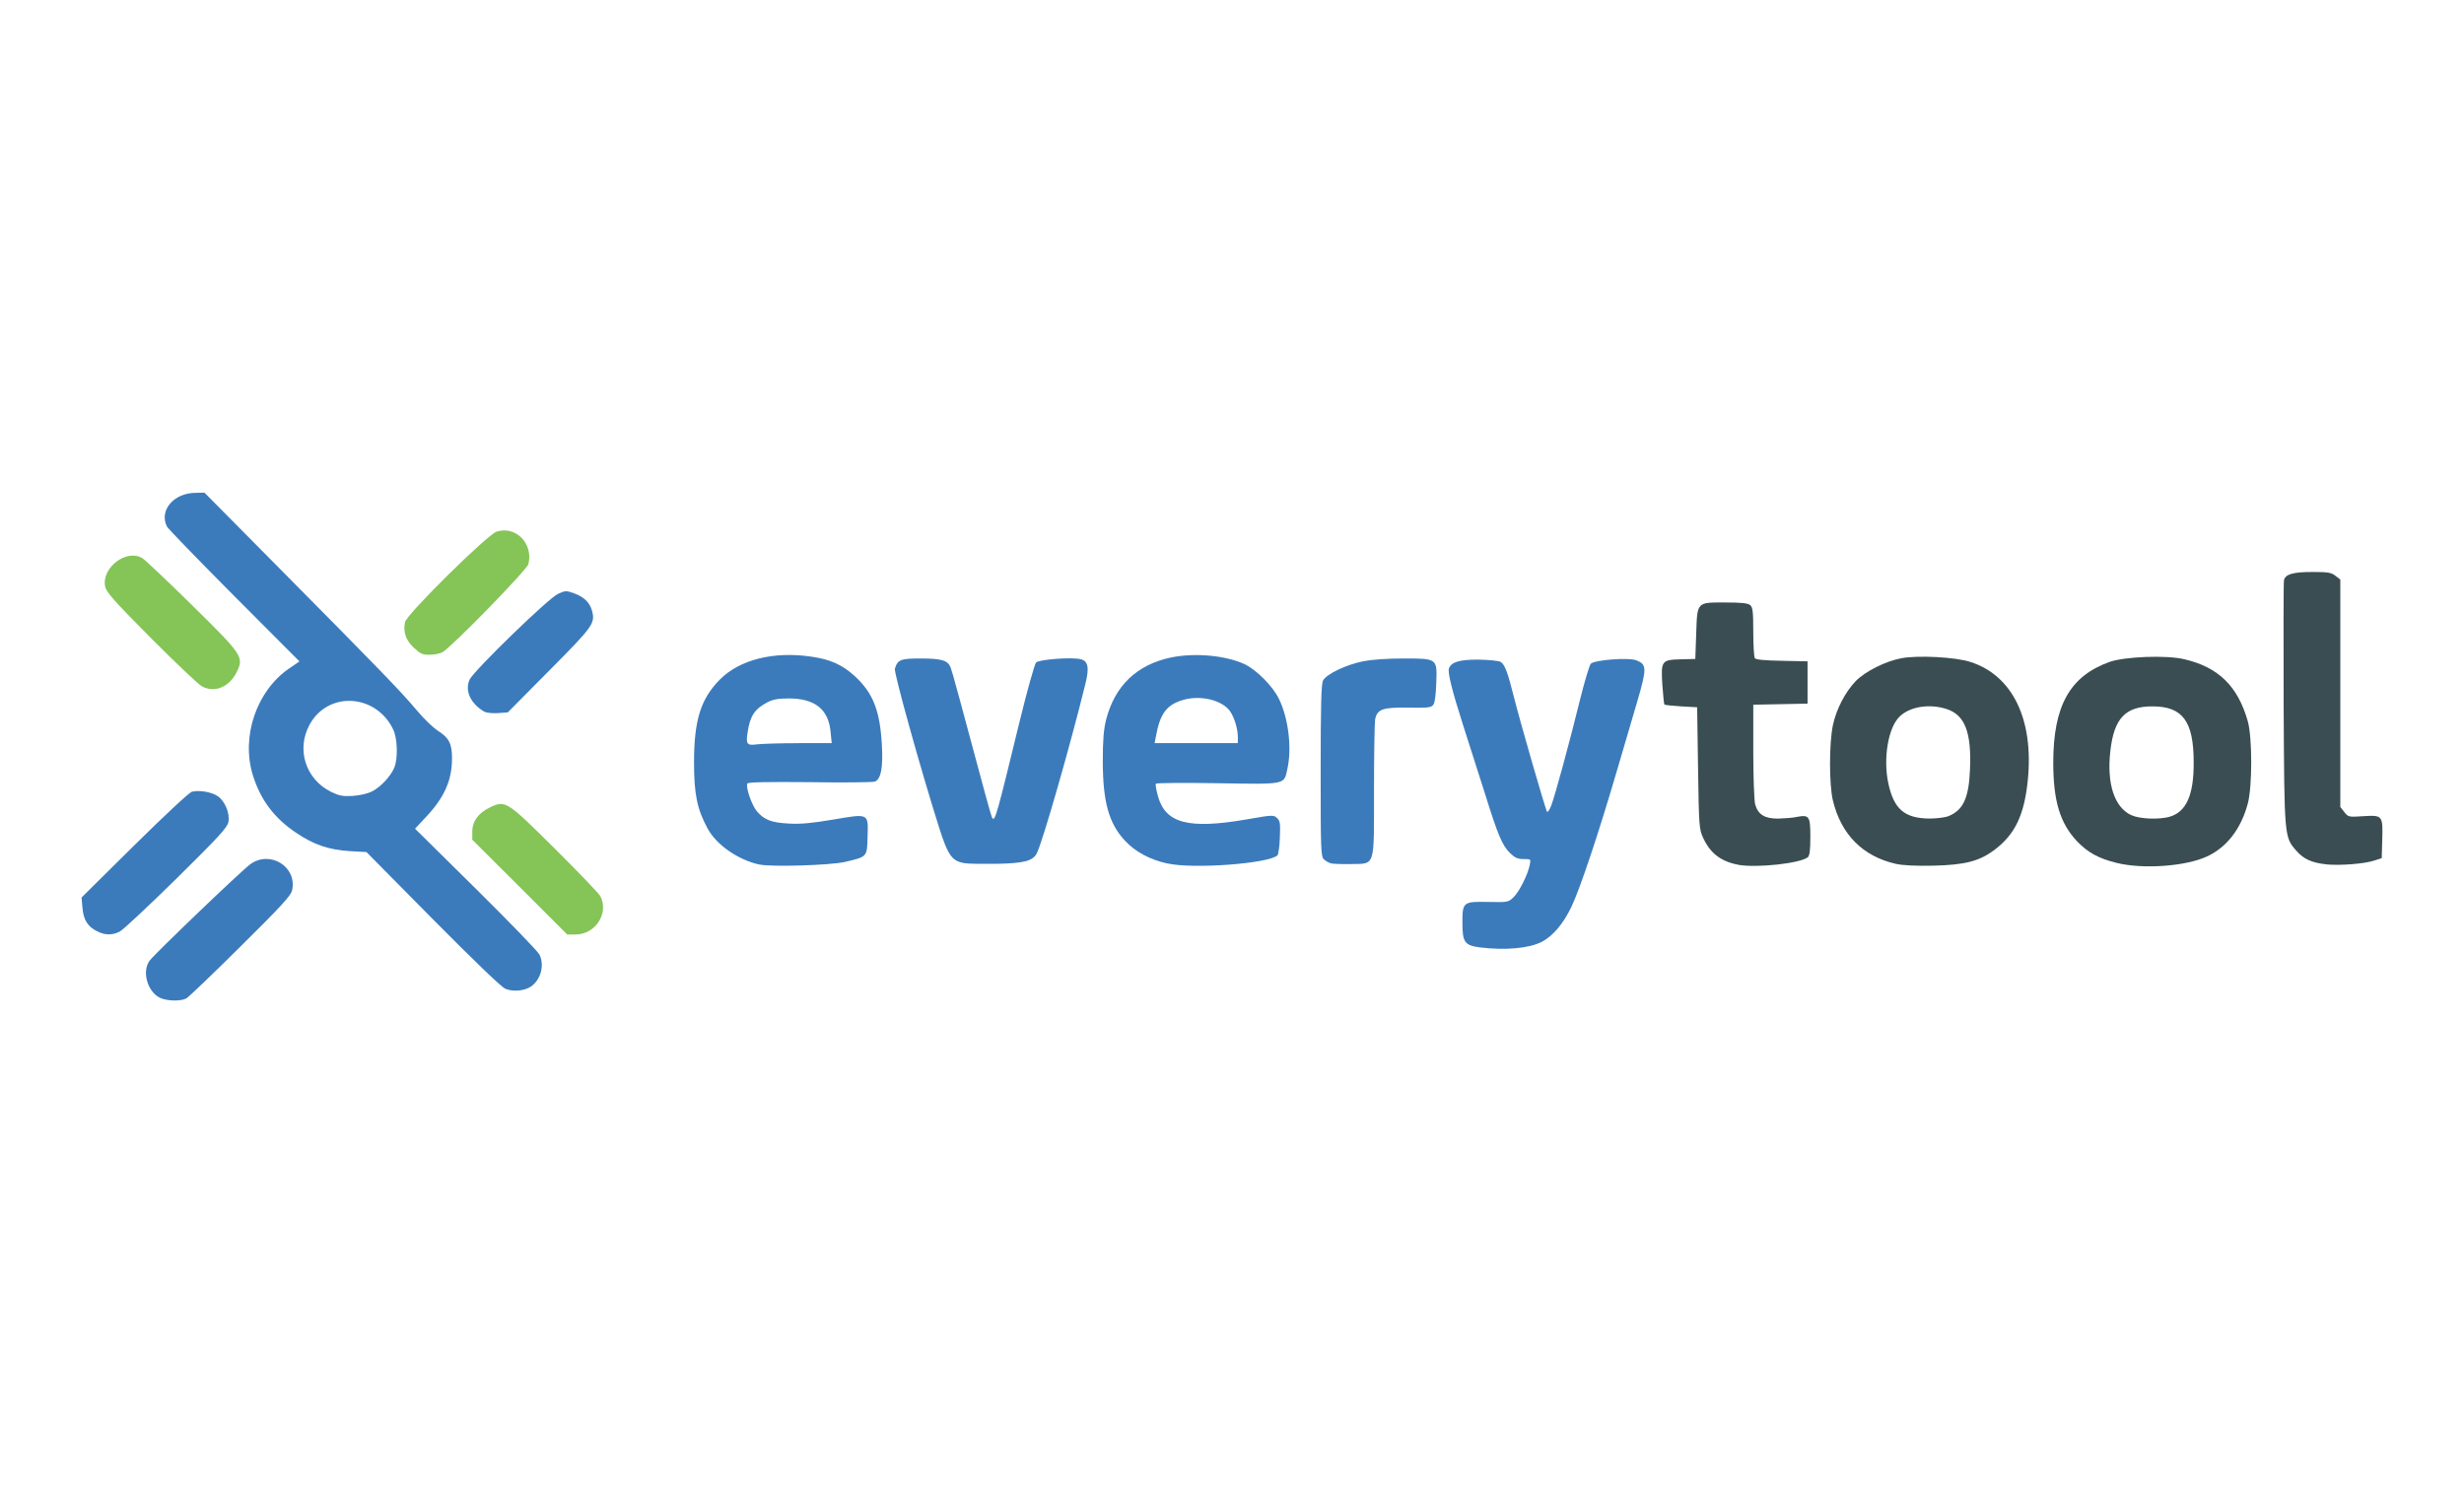
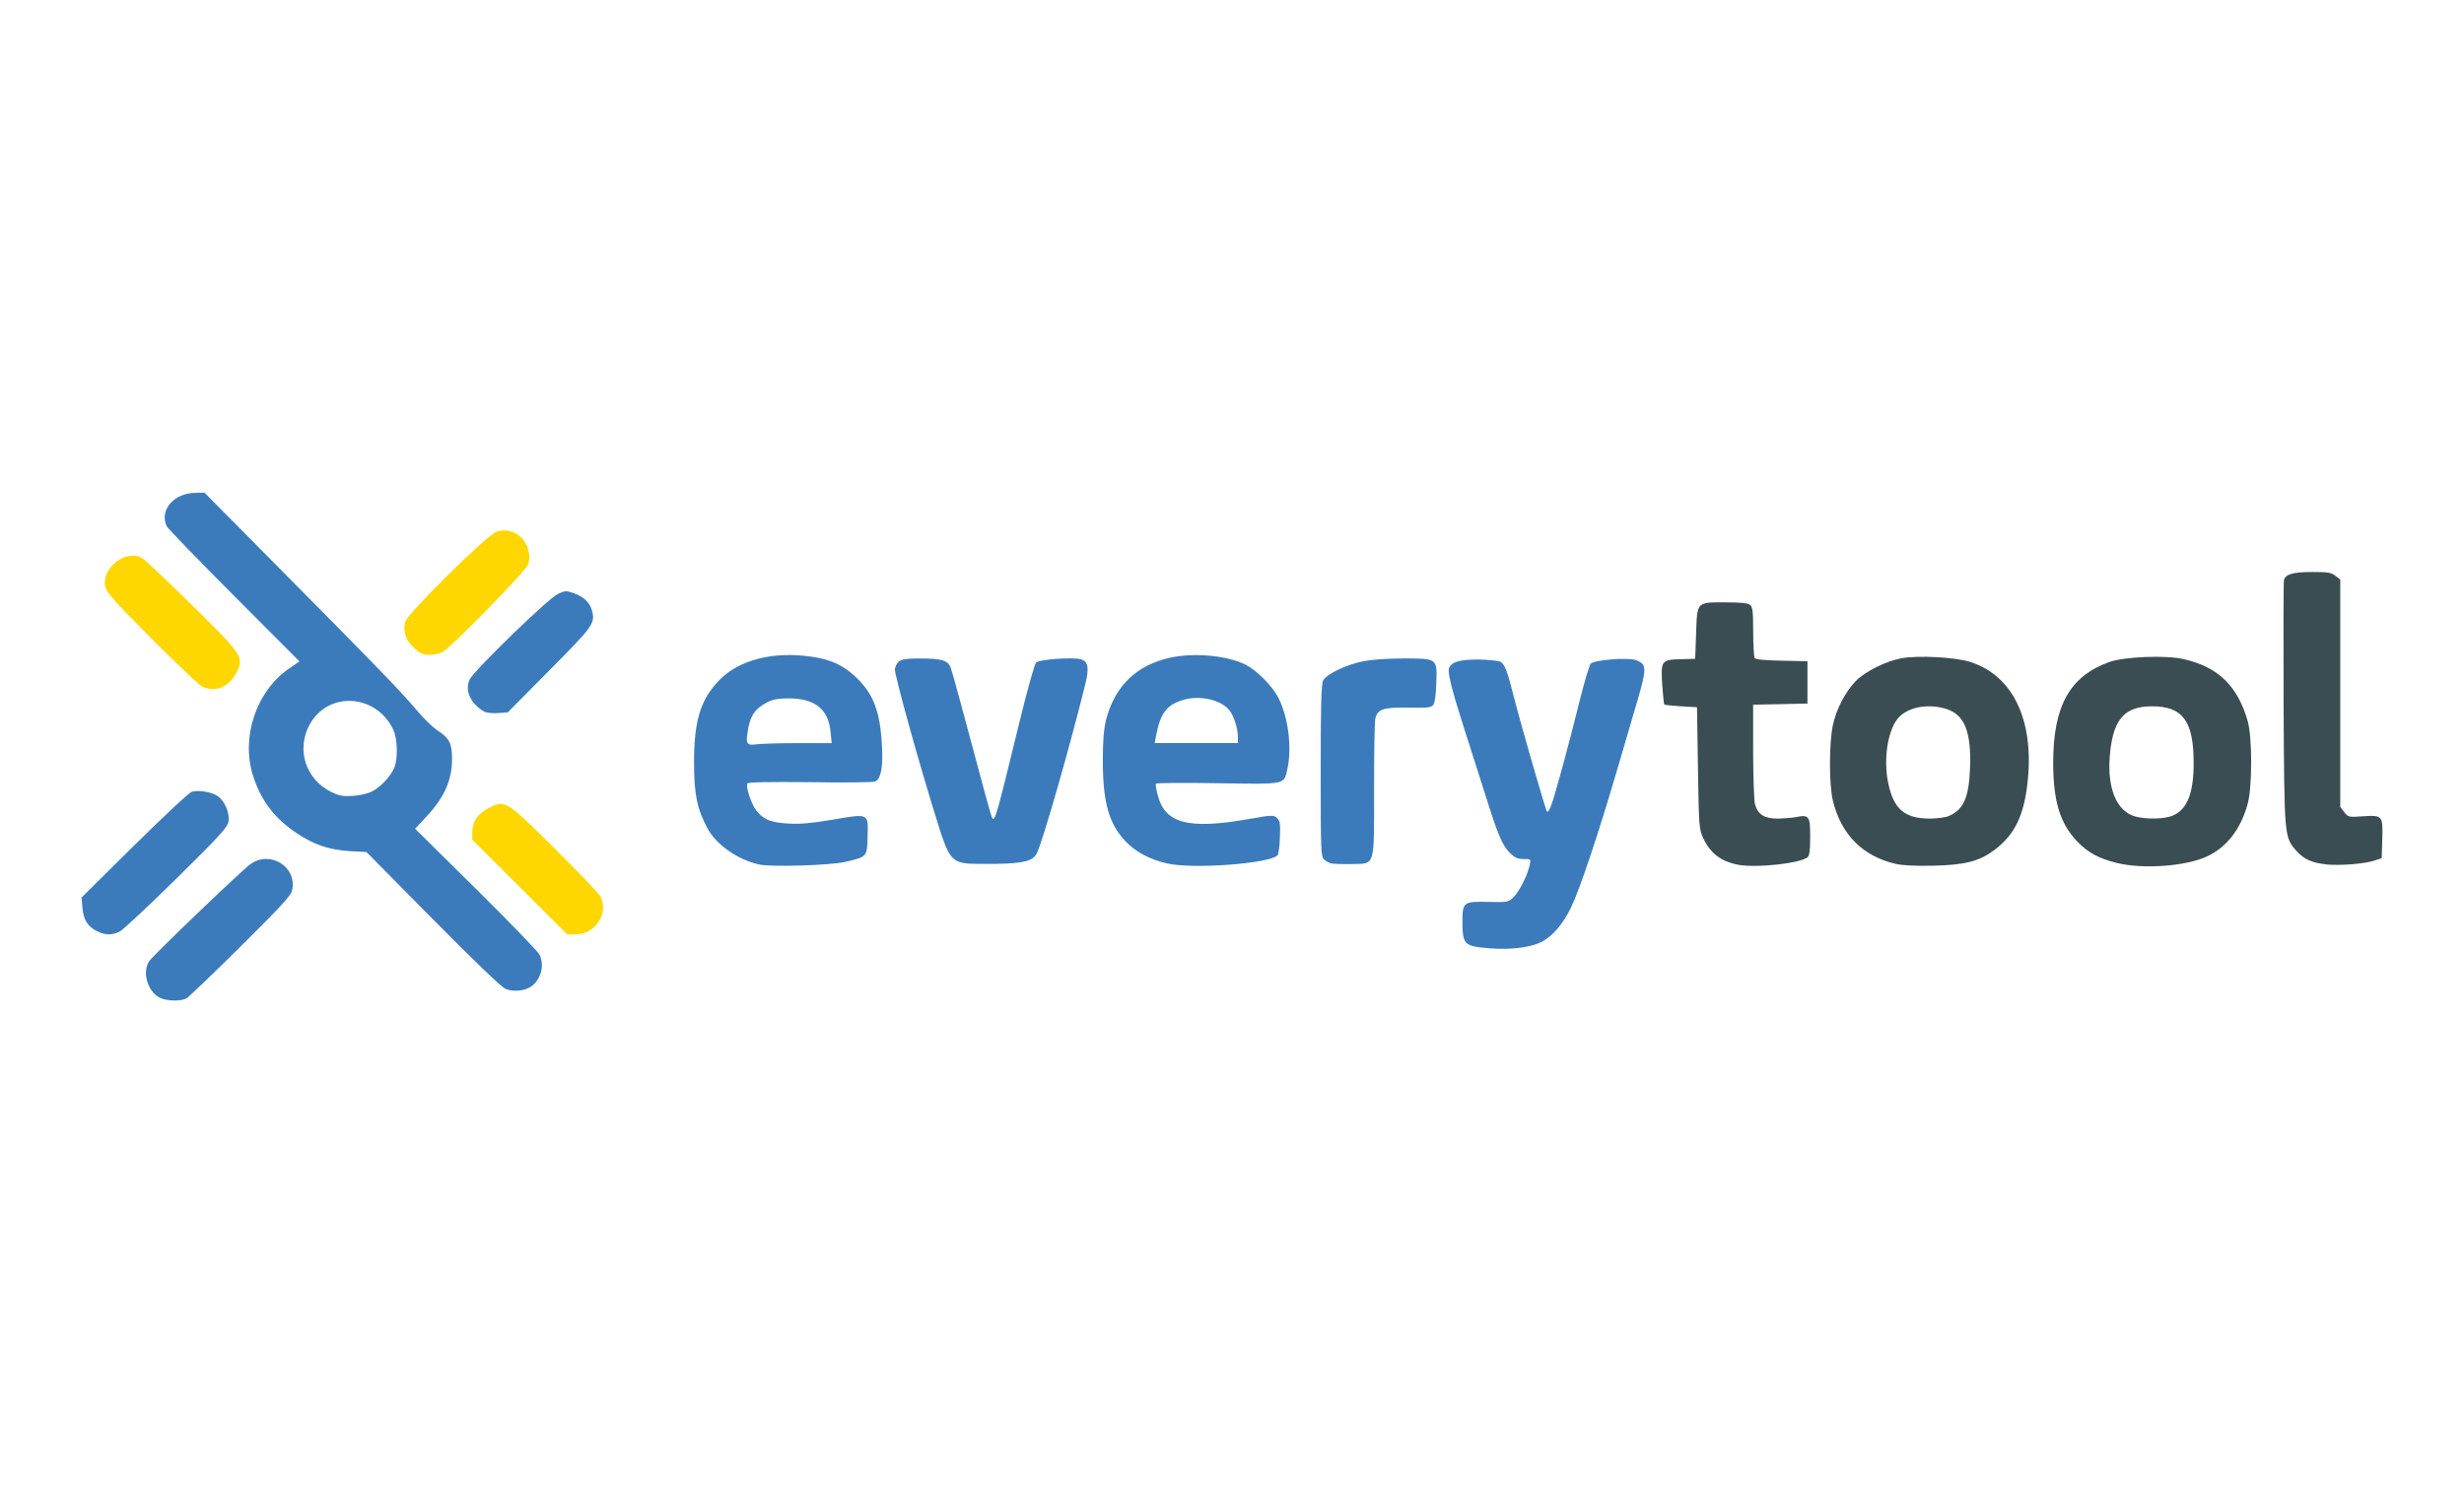
<svg xmlns="http://www.w3.org/2000/svg" width="66mm" height="40mm" viewBox="0 0 66 40" version="1.1" id="svg1">
  <defs id="defs1" />
  <g id="layer1">
-     <g id="g3" transform="matrix(1.595856,0,0,1.595856,-8.199626,-11.91712)">
-       <g id="g1">
-         <path d="m 29.977,23.371 c -0.256,-0.034 -0.293,-0.086 -0.293,-0.417 0,-0.346 0.012,-0.355 0.439,-0.346 0.324,0.006 0.331,0.006 0.42,-0.08 0.096,-0.093 0.238,-0.377 0.272,-0.544 0.019,-0.096 0.019,-0.096 -0.105,-0.096 -0.099,0 -0.145,-0.022 -0.226,-0.099 -0.133,-0.133 -0.201,-0.293 -0.426,-1.013 -0.105,-0.331 -0.269,-0.846 -0.365,-1.143 -0.185,-0.578 -0.259,-0.88 -0.235,-0.945 0.04,-0.108 0.176,-0.148 0.488,-0.148 0.173,0.003 0.34,0.019 0.377,0.037 0.071,0.04 0.12,0.17 0.226,0.593 0.105,0.417 0.531,1.897 0.556,1.924 0.012,0.012 0.043,-0.034 0.071,-0.108 0.062,-0.161 0.303,-1.044 0.485,-1.785 0.074,-0.297 0.154,-0.562 0.176,-0.59 0.056,-0.065 0.633,-0.111 0.766,-0.059 0.176,0.068 0.179,0.13 0.019,0.68 -0.068,0.229 -0.219,0.751 -0.34,1.158 -0.312,1.066 -0.624,1.999 -0.769,2.301 -0.136,0.284 -0.312,0.491 -0.497,0.587 -0.219,0.111 -0.615,0.145 -1.038,0.093 z" id="path10-5" style="fill:#3b7bbc;stroke-width:0.062" />
-         <path d="m 17.887,21.981 c -0.358,-0.077 -0.726,-0.331 -0.874,-0.609 -0.173,-0.321 -0.226,-0.568 -0.226,-1.106 0,-0.707 0.111,-1.063 0.432,-1.39 0.331,-0.334 0.899,-0.479 1.535,-0.386 0.324,0.046 0.528,0.139 0.738,0.334 0.3,0.278 0.417,0.575 0.448,1.149 0.022,0.38 -0.015,0.578 -0.12,0.615 -0.037,0.012 -0.528,0.019 -1.09,0.009 -0.723,-0.006 -1.032,0 -1.047,0.022 -0.034,0.056 0.071,0.361 0.158,0.466 0.124,0.145 0.244,0.192 0.537,0.207 0.195,0.012 0.383,-0.006 0.735,-0.065 0.615,-0.105 0.599,-0.111 0.587,0.284 -0.009,0.346 -0.003,0.337 -0.383,0.426 -0.25,0.056 -1.223,0.086 -1.43,0.043 z m 0.655,-2.039 h 0.556 l -0.019,-0.188 c -0.034,-0.38 -0.263,-0.562 -0.701,-0.562 -0.173,0 -0.263,0.015 -0.355,0.062 -0.219,0.114 -0.297,0.232 -0.337,0.51 -0.031,0.198 -0.009,0.222 0.161,0.198 0.077,-0.009 0.389,-0.019 0.695,-0.019 z" id="path12-7" style="fill:#3b7bbc;stroke-width:0.062" />
-         <path d="m 24.729,21.962 c -0.293,-0.065 -0.534,-0.195 -0.707,-0.38 -0.272,-0.29 -0.374,-0.652 -0.374,-1.347 0,-0.337 0.015,-0.522 0.053,-0.677 0.145,-0.575 0.513,-0.93 1.087,-1.053 0.402,-0.083 0.917,-0.037 1.239,0.111 0.198,0.093 0.476,0.371 0.578,0.584 0.158,0.321 0.219,0.822 0.142,1.171 -0.059,0.272 -0.006,0.263 -1.171,0.244 -0.565,-0.009 -1.029,-0.006 -1.038,0.009 -0.009,0.015 0.009,0.111 0.037,0.213 0.127,0.451 0.513,0.553 1.483,0.386 0.436,-0.077 0.457,-0.077 0.513,-0.025 0.053,0.049 0.059,0.09 0.049,0.324 -0.003,0.148 -0.025,0.284 -0.04,0.303 -0.142,0.139 -1.418,0.235 -1.85,0.136 z m 1.186,-2.119 c 0,-0.142 -0.059,-0.334 -0.133,-0.439 -0.133,-0.185 -0.494,-0.272 -0.782,-0.188 -0.281,0.08 -0.392,0.232 -0.46,0.612 l -0.022,0.114 h 0.698 0.698 z" id="path13-1" style="fill:#3b7bbc;stroke-width:0.062" />
-         <path d="m 21.344,21.959 c -0.226,-0.031 -0.293,-0.124 -0.445,-0.605 -0.309,-0.973 -0.76,-2.598 -0.741,-2.66 0.046,-0.154 0.096,-0.173 0.432,-0.173 0.352,0 0.457,0.031 0.504,0.151 0.028,0.071 0.148,0.513 0.578,2.116 0.059,0.219 0.114,0.408 0.124,0.417 0.046,0.046 0.08,-0.083 0.457,-1.631 0.127,-0.519 0.25,-0.958 0.275,-0.985 0.053,-0.053 0.599,-0.093 0.748,-0.056 0.127,0.031 0.148,0.142 0.08,0.414 -0.25,1.019 -0.717,2.65 -0.816,2.845 -0.065,0.127 -0.213,0.167 -0.67,0.176 -0.229,0.003 -0.466,0 -0.525,-0.009 z" id="path15-5" style="fill:#3b7bbc;stroke-width:0.062" />
-         <path d="m 27.475,21.959 c -0.034,-0.009 -0.086,-0.037 -0.114,-0.065 -0.053,-0.043 -0.056,-0.154 -0.056,-1.486 0,-1.078 0.009,-1.458 0.04,-1.517 0.053,-0.105 0.383,-0.266 0.677,-0.324 0.145,-0.028 0.405,-0.046 0.664,-0.046 0.581,0 0.575,-0.003 0.559,0.417 -0.006,0.201 -0.025,0.334 -0.053,0.365 -0.034,0.043 -0.102,0.049 -0.417,0.043 -0.429,-0.006 -0.522,0.025 -0.556,0.198 -0.009,0.053 -0.019,0.587 -0.019,1.186 0,1.319 0.028,1.233 -0.392,1.242 -0.148,0.003 -0.3,-0.003 -0.334,-0.012 z" id="path16-2" style="fill:#3b7bbc;stroke-width:0.062" />
-         <path d="m 34.315,21.984 c -0.293,-0.056 -0.47,-0.192 -0.59,-0.451 -0.068,-0.148 -0.071,-0.192 -0.086,-1.174 l -0.015,-1.019 -0.269,-0.015 c -0.145,-0.009 -0.272,-0.022 -0.281,-0.031 -0.006,-0.009 -0.022,-0.154 -0.034,-0.327 -0.025,-0.408 -0.015,-0.423 0.309,-0.432 l 0.244,-0.006 0.015,-0.42 c 0.019,-0.544 0.003,-0.528 0.491,-0.528 0.263,0 0.377,0.012 0.414,0.043 0.043,0.034 0.053,0.108 0.053,0.448 0,0.222 0.012,0.42 0.025,0.442 0.015,0.028 0.158,0.04 0.454,0.046 l 0.432,0.009 v 0.355 0.355 l -0.454,0.009 -0.457,0.009 v 0.778 c 0,0.439 0.015,0.828 0.031,0.893 0.049,0.173 0.158,0.241 0.383,0.241 0.102,-0.003 0.247,-0.012 0.315,-0.028 0.21,-0.04 0.229,-0.015 0.229,0.334 0,0.229 -0.012,0.315 -0.043,0.343 -0.127,0.102 -0.853,0.182 -1.165,0.127 z" id="path18-6" style="fill:#3a4d52;stroke-width:0.062" />
-         <path d="m 36.956,21.968 c -0.553,-0.127 -0.914,-0.491 -1.053,-1.06 -0.065,-0.275 -0.065,-0.958 0,-1.27 0.059,-0.272 0.207,-0.553 0.383,-0.738 0.158,-0.161 0.5,-0.334 0.766,-0.383 0.278,-0.053 0.911,-0.019 1.158,0.062 0.707,0.226 1.066,0.964 0.964,1.983 -0.059,0.587 -0.213,0.911 -0.562,1.174 -0.253,0.188 -0.491,0.25 -1.019,0.263 -0.303,0.006 -0.51,-0.003 -0.636,-0.031 z m 0.893,-0.803 c 0.244,-0.102 0.337,-0.309 0.355,-0.791 0.025,-0.612 -0.086,-0.899 -0.383,-1.001 -0.293,-0.099 -0.63,-0.046 -0.803,0.127 -0.188,0.188 -0.275,0.701 -0.185,1.118 0.093,0.432 0.272,0.587 0.692,0.59 0.124,0 0.269,-0.019 0.324,-0.043 z" id="path19-1" style="fill:#3a4d52;stroke-width:0.062" />
-         <path d="m 40.666,21.953 c -0.303,-0.074 -0.488,-0.176 -0.667,-0.365 -0.284,-0.3 -0.398,-0.677 -0.398,-1.316 0,-0.955 0.278,-1.455 0.945,-1.693 0.253,-0.09 0.955,-0.117 1.251,-0.046 0.578,0.133 0.902,0.454 1.069,1.041 0.077,0.275 0.077,1.1 0,1.384 -0.114,0.426 -0.355,0.735 -0.686,0.887 -0.361,0.167 -1.075,0.216 -1.514,0.108 z m 0.887,-0.775 c 0.281,-0.08 0.408,-0.365 0.405,-0.911 0,-0.695 -0.185,-0.942 -0.695,-0.942 -0.454,0 -0.643,0.204 -0.704,0.751 -0.062,0.547 0.068,0.945 0.352,1.075 0.142,0.065 0.457,0.077 0.643,0.028 z" id="path20-4" style="fill:#3a4d52;stroke-width:0.062" />
-         <path d="m 44.187,21.977 c -0.241,-0.025 -0.38,-0.086 -0.5,-0.222 -0.21,-0.238 -0.207,-0.216 -0.219,-2.462 -0.003,-1.112 -0.003,-2.051 0.006,-2.088 0.025,-0.099 0.151,-0.136 0.479,-0.136 0.259,0 0.315,0.009 0.386,0.065 l 0.08,0.062 v 1.909 1.909 l 0.068,0.086 c 0.065,0.083 0.071,0.086 0.324,0.068 0.318,-0.019 0.324,-0.012 0.312,0.402 l -0.009,0.303 -0.124,0.04 c -0.167,0.056 -0.575,0.086 -0.803,0.065 z" id="path21-2" style="fill:#3a4d52;stroke-width:0.062" />
-       </g>
-       <g id="g85" transform="matrix(0.06178157,0,0,0.06178157,-7.570256,-2.484927)">
-         <path d="m 249.15,432.2 c -3.45,-1.7 -4.95,-7.2 -2.8,-10.1 1.4,-1.9 24.95,-24.45 27.35,-26.2 5.4,-3.9 12.8,0.75 11.35,7.1 -0.3,1.45 -3,4.35 -14,15.25 -7.5,7.45 -14.1,13.75 -14.7,14.1 -1.55,0.85 -5.3,0.75 -7.2,-0.15 z" id="path8-4" style="fill:#3b7bbc" />
-         <path d="m 343,429.75 c -1.1,-0.45 -8.45,-7.55 -19.75,-18.95 l -18,-18.2 -4.5,-0.25 C 295.1,392 291,390.65 286.2,387.4 c -6,-4 -9.7,-8.95 -11.8,-15.65 -3.25,-10.45 0.95,-22.9 9.8,-29 l 2.85,-1.95 -17.7,-17.75 c -9.75,-9.8 -18,-18.3 -18.3,-18.9 -2.2,-4.35 1.85,-9.15 7.8,-9.15 l 2.4,-0.05 20.7,20.9 c 27.1,27.35 32.6,33.05 36.9,38.15 1.95,2.35 4.6,4.9 5.9,5.7 2.95,1.9 3.75,3.45 3.75,7.45 0,5.95 -2.1,10.65 -7.05,15.9 l -3,3.2 16.45,16.25 c 9.05,8.95 16.85,17 17.35,17.95 1.45,2.9 0.35,6.95 -2.4,8.75 -1.75,1.15 -4.85,1.4 -6.85,0.55 z M 306.8,376.1 c 2.35,-1.2 5,-4.05 6,-6.4 1.05,-2.5 0.9,-8 -0.3,-10.45 -4.7,-9.7 -17.7,-10.45 -22.7,-1.25 -3.65,6.7 -1.1,14.8 5.85,18.25 2.2,1.05 3.1,1.25 5.85,1.1 2,-0.15 4.05,-0.6 5.3,-1.25 z" id="path9-5" style="fill:#3b7bbc" />
-         <path d="m 232.05,414.1 c -2.55,-1.25 -3.7,-3.15 -3.95,-6.35 l -0.25,-2.8 14.4,-14.25 c 8.1,-8 14.9,-14.35 15.6,-14.5 2,-0.5 5.45,0.1 7.05,1.25 1.95,1.35 3.3,4.7 2.85,7 -0.3,1.5 -2.6,4 -14.15,15.4 -7.65,7.5 -14.55,14 -15.45,14.4 -2.05,1 -4,0.95 -6.1,-0.15 z" id="path11-1" style="fill:#3b7bbc" />
-         <path d="m 337.25,354.45 c -3.75,-2.2 -5.35,-5.75 -3.95,-8.75 1.2,-2.45 21.4,-22.1 24,-23.25 1.95,-0.9 2.25,-0.9 4.25,-0.2 2.75,1 4.3,2.45 4.95,4.65 0.95,3.55 0.55,4.15 -11.5,16.3 l -11.35,11.45 -2.7,0.2 c -1.5,0.1 -3.15,-0.1 -3.7,-0.4 z" id="path17-7" style="fill:#3b7bbc" />
-         <path d="M 346.9,402.1 334,389.25 v -2.2 c 0,-2.8 1.65,-5.05 4.75,-6.55 4.25,-2.05 4.5,-1.9 17.65,11.15 6.45,6.4 12,12.2 12.4,12.95 2.4,4.6 -1.35,10.4 -6.75,10.4 h -2.25 z" id="path26-1" style="fill:#85c456" />
-         <path d="m 260.5,347.55 c -0.95,-0.55 -7.2,-6.45 -13.85,-13.15 -10.15,-10.2 -12.1,-12.45 -12.4,-14 -0.95,-5.15 5.9,-10.3 10.2,-7.6 0.8,0.55 6.85,6.25 13.45,12.75 13.65,13.45 14.1,14.05 12.15,18.05 -2,4.2 -6.1,5.85 -9.55,3.95 z" id="path27-6" style="fill:#85c456" />
-         <path d="m 318.15,337.1 c -2.2,-2 -3,-4.35 -2.4,-7 0.45,-2.15 22.3,-23.7 24.85,-24.55 5.2,-1.7 10.05,3.25 8.65,8.8 -0.35,1.55 -21.05,22.75 -23.35,23.95 -0.75,0.4 -2.35,0.7 -3.55,0.7 -1.85,0 -2.5,-0.3 -4.2,-1.9 z" id="path28" style="fill:#85c456" />
+     <g id="g1">
+       <path d="m 39.64,25.379 c -0.409,-0.054 -0.468,-0.138 -0.468,-0.666 0,-0.552 0.02,-0.567 0.7,-0.552 0.518,0.01 0.527,0.01 0.67,-0.128 0.153,-0.148 0.38,-0.601 0.434,-0.868 0.03,-0.153 0.03,-0.153 -0.168,-0.153 -0.158,0 -0.232,-0.035 -0.36,-0.158 -0.212,-0.212 -0.32,-0.468 -0.68,-1.617 -0.168,-0.527 -0.429,-1.351 -0.582,-1.824 -0.296,-0.922 -0.414,-1.405 -0.375,-1.508 0.064,-0.173 0.281,-0.237 0.779,-0.237 0.276,0.005 0.542,0.03 0.601,0.059 0.113,0.064 0.192,0.271 0.36,0.947 0.168,0.666 0.848,3.027 0.887,3.071 0.02,0.02 0.069,-0.054 0.113,-0.173 0.099,-0.256 0.483,-1.666 0.774,-2.849 0.118,-0.473 0.246,-0.897 0.281,-0.942 0.089,-0.104 1.011,-0.177 1.223,-0.094 0.281,0.108 0.286,0.207 0.03,1.085 -0.108,0.365 -0.35,1.198 -0.542,1.849 -0.498,1.701 -0.996,3.19 -1.228,3.673 -0.217,0.454 -0.498,0.784 -0.794,0.937 -0.35,0.177 -0.981,0.232 -1.656,0.148 z" id="path10-5" style="fill:#3b7bbc;stroke-width:0.099" />
+       <path d="m 20.345,23.161 c -0.572,-0.123 -1.158,-0.527 -1.395,-0.971 -0.276,-0.513 -0.36,-0.907 -0.36,-1.765 0,-1.129 0.177,-1.696 0.69,-2.218 0.527,-0.532 1.435,-0.764 2.45,-0.616 0.518,0.074 0.843,0.222 1.178,0.532 0.478,0.444 0.666,0.917 0.715,1.834 0.035,0.606 -0.025,0.922 -0.192,0.981 -0.059,0.02 -0.843,0.03 -1.74,0.015 -1.154,-0.01 -1.647,0 -1.671,0.035 -0.054,0.089 0.113,0.577 0.251,0.744 0.197,0.232 0.389,0.306 0.858,0.33 0.311,0.02 0.611,-0.01 1.173,-0.104 0.981,-0.168 0.956,-0.177 0.937,0.454 -0.015,0.552 -0.005,0.537 -0.611,0.68 -0.399,0.089 -1.952,0.138 -2.282,0.069 z m 1.045,-3.254 h 0.887 l -0.03,-0.301 c -0.054,-0.606 -0.419,-0.897 -1.119,-0.897 -0.276,0 -0.419,0.025 -0.567,0.099 -0.35,0.182 -0.473,0.37 -0.537,0.813 -0.049,0.316 -0.015,0.355 0.256,0.316 0.123,-0.015 0.621,-0.03 1.109,-0.03 z" id="path12-7" style="fill:#3b7bbc;stroke-width:0.099" />
+       <path d="m 31.265,23.131 c -0.468,-0.104 -0.853,-0.311 -1.129,-0.606 -0.434,-0.463 -0.596,-1.04 -0.596,-2.149 0,-0.537 0.025,-0.833 0.084,-1.08 0.232,-0.917 0.818,-1.484 1.735,-1.681 0.641,-0.133 1.464,-0.059 1.977,0.177 0.316,0.148 0.759,0.592 0.922,0.932 0.251,0.513 0.35,1.311 0.227,1.868 -0.094,0.434 -0.01,0.419 -1.868,0.389 -0.902,-0.015 -1.642,-0.01 -1.656,0.015 -0.015,0.025 0.015,0.177 0.059,0.34 0.202,0.72 0.818,0.882 2.366,0.616 0.695,-0.123 0.73,-0.123 0.818,-0.039 0.084,0.079 0.094,0.143 0.079,0.518 -0.005,0.237 -0.039,0.454 -0.064,0.483 -0.227,0.222 -2.263,0.375 -2.953,0.217 z m 1.893,-3.382 c 0,-0.227 -0.094,-0.532 -0.212,-0.7 -0.212,-0.296 -0.789,-0.434 -1.247,-0.301 -0.449,0.128 -0.626,0.37 -0.735,0.976 l -0.035,0.182 h 1.114 1.114 z" id="path13-1" style="fill:#3b7bbc;stroke-width:0.099" />
+       <path d="m 25.862,23.126 c -0.36,-0.049 -0.468,-0.197 -0.71,-0.966 -0.493,-1.553 -1.213,-4.146 -1.183,-4.244 0.074,-0.246 0.153,-0.276 0.69,-0.276 0.562,0 0.73,0.049 0.804,0.242 0.044,0.113 0.237,0.818 0.922,3.377 0.094,0.35 0.182,0.651 0.197,0.666 0.074,0.074 0.128,-0.133 0.73,-2.603 0.202,-0.828 0.399,-1.528 0.439,-1.573 0.084,-0.084 0.956,-0.148 1.193,-0.089 0.202,0.049 0.237,0.227 0.128,0.661 -0.399,1.627 -1.144,4.23 -1.301,4.54 -0.104,0.202 -0.34,0.266 -1.07,0.281 -0.365,0.005 -0.744,0 -0.838,-0.015 z" id="path15-5" style="fill:#3b7bbc;stroke-width:0.099" />
+       <path d="m 35.647,23.126 c -0.054,-0.015 -0.138,-0.059 -0.182,-0.104 -0.084,-0.069 -0.089,-0.246 -0.089,-2.371 0,-1.72 0.015,-2.327 0.064,-2.42 0.084,-0.168 0.611,-0.424 1.08,-0.518 0.232,-0.044 0.646,-0.074 1.06,-0.074 0.927,0 0.917,-0.005 0.892,0.666 -0.01,0.32 -0.039,0.532 -0.084,0.582 -0.054,0.069 -0.163,0.079 -0.666,0.069 -0.685,-0.01 -0.833,0.039 -0.887,0.316 -0.015,0.084 -0.03,0.937 -0.03,1.893 0,2.105 0.044,1.967 -0.626,1.982 -0.237,0.005 -0.478,-0.005 -0.532,-0.02 z" id="path16-2" style="fill:#3b7bbc;stroke-width:0.099" />
+     </g>
+     <g id="g2">
+       <g id="g5" style="fill:#3a4d52;fill-opacity:1">
+         <path d="m 46.561,23.166 c -0.468,-0.089 -0.749,-0.306 -0.942,-0.72 -0.108,-0.237 -0.113,-0.306 -0.138,-1.873 l -0.025,-1.627 -0.429,-0.025 c -0.232,-0.015 -0.434,-0.035 -0.449,-0.049 -0.01,-0.015 -0.035,-0.246 -0.054,-0.523 -0.039,-0.651 -0.025,-0.675 0.493,-0.69 l 0.389,-0.01 0.025,-0.67 c 0.03,-0.868 0.005,-0.843 0.784,-0.843 0.419,0 0.601,0.02 0.661,0.069 0.069,0.054 0.084,0.173 0.084,0.715 0,0.355 0.02,0.67 0.039,0.705 0.025,0.044 0.251,0.064 0.725,0.074 l 0.69,0.015 v 0.567 0.567 l -0.725,0.015 -0.73,0.015 v 1.242 c 0,0.7 0.025,1.321 0.049,1.425 0.079,0.276 0.251,0.385 0.611,0.385 0.163,-0.005 0.394,-0.02 0.503,-0.044 0.335,-0.064 0.365,-0.025 0.365,0.532 0,0.365 -0.02,0.503 -0.069,0.547 -0.202,0.163 -1.361,0.291 -1.859,0.202 z" id="path18-6" style="fill:#3a4d52;stroke-width:0.099;fill-opacity:1" />
+         <path d="m 50.776,23.141 c -0.882,-0.202 -1.459,-0.784 -1.681,-1.691 -0.104,-0.439 -0.104,-1.528 0,-2.026 0.094,-0.434 0.33,-0.882 0.611,-1.178 0.251,-0.256 0.799,-0.532 1.223,-0.611 0.444,-0.084 1.454,-0.03 1.849,0.099 1.129,0.36 1.701,1.538 1.538,3.165 -0.094,0.937 -0.34,1.454 -0.897,1.873 -0.404,0.301 -0.784,0.399 -1.627,0.419 -0.483,0.01 -0.813,-0.005 -1.016,-0.049 z m 1.425,-1.282 c 0.389,-0.163 0.537,-0.493 0.567,-1.262 0.039,-0.976 -0.138,-1.435 -0.611,-1.597 -0.468,-0.158 -1.006,-0.074 -1.282,0.202 -0.301,0.301 -0.439,1.119 -0.296,1.785 0.148,0.69 0.434,0.937 1.104,0.942 0.197,0 0.429,-0.03 0.518,-0.069 z" id="path19-1" style="fill:#3a4d52;stroke-width:0.099;fill-opacity:1" />
+         <path d="m 56.697,23.116 c -0.483,-0.118 -0.779,-0.281 -1.065,-0.582 -0.454,-0.478 -0.636,-1.08 -0.636,-2.1 0,-1.523 0.444,-2.322 1.508,-2.701 0.404,-0.143 1.523,-0.187 1.997,-0.074 0.922,0.212 1.439,0.725 1.706,1.661 0.123,0.439 0.123,1.755 0,2.209 -0.182,0.68 -0.567,1.173 -1.094,1.415 -0.577,0.266 -1.716,0.345 -2.416,0.173 z m 1.415,-1.237 c 0.449,-0.128 0.651,-0.582 0.646,-1.454 0,-1.109 -0.296,-1.504 -1.109,-1.504 -0.725,0 -1.025,0.325 -1.124,1.198 -0.099,0.873 0.108,1.508 0.562,1.716 0.227,0.104 0.73,0.123 1.025,0.044 z" id="path20-4" style="fill:#3a4d52;stroke-width:0.099;fill-opacity:1" />
+         <path d="m 62.317,23.156 c -0.385,-0.039 -0.606,-0.138 -0.799,-0.355 -0.335,-0.38 -0.33,-0.345 -0.35,-3.929 -0.005,-1.775 -0.005,-3.273 0.01,-3.332 0.039,-0.158 0.242,-0.217 0.764,-0.217 0.414,0 0.503,0.015 0.616,0.104 l 0.128,0.099 v 3.047 3.047 l 0.108,0.138 c 0.104,0.133 0.113,0.138 0.518,0.108 0.508,-0.03 0.518,-0.02 0.498,0.641 l -0.015,0.483 -0.197,0.064 c -0.266,0.089 -0.917,0.138 -1.282,0.104 z" id="path21-2" style="fill:#3a4d52;stroke-width:0.099;fill-opacity:1" />
      </g>
    </g>
+     <path d="M 4.284,26.73 C 3.944,26.562 3.796,26.02 4.008,25.734 c 0.138,-0.187 2.46,-2.411 2.697,-2.583 0.532,-0.385 1.262,0.074 1.119,0.7 -0.03,0.143 -0.296,0.429 -1.38,1.504 -0.739,0.735 -1.39,1.356 -1.449,1.39 -0.153,0.084 -0.523,0.074 -0.71,-0.015 z" id="path8-4" style="fill:#3b7bbc;stroke-width:0.099" />
+     <path d="m 13.537,26.488 c -0.108,-0.044 -0.833,-0.744 -1.947,-1.868 L 9.815,22.825 9.372,22.801 C 8.815,22.766 8.41,22.633 7.937,22.313 7.346,21.918 6.981,21.43 6.774,20.77 6.453,19.739 6.867,18.512 7.74,17.911 L 8.021,17.718 6.276,15.968 C 5.314,15.002 4.501,14.164 4.471,14.105 4.255,13.676 4.654,13.203 5.241,13.203 l 0.237,-0.005 2.041,2.061 c 2.672,2.697 3.214,3.259 3.638,3.761 0.192,0.232 0.454,0.483 0.582,0.562 0.291,0.187 0.37,0.34 0.37,0.735 0,0.587 -0.207,1.05 -0.695,1.568 l -0.296,0.316 1.622,1.602 c 0.892,0.882 1.661,1.676 1.711,1.77 0.143,0.286 0.035,0.685 -0.237,0.863 -0.173,0.113 -0.478,0.138 -0.675,0.054 z M 9.968,21.199 c 0.232,-0.118 0.493,-0.399 0.592,-0.631 0.104,-0.246 0.089,-0.789 -0.03,-1.03 -0.463,-0.956 -1.745,-1.03 -2.238,-0.123 -0.36,0.661 -0.108,1.459 0.577,1.799 0.217,0.104 0.306,0.123 0.577,0.108 0.197,-0.015 0.399,-0.059 0.523,-0.123 z" id="path9-5" style="fill:#3b7bbc;stroke-width:0.099" />
+     <path d="M 2.598,24.945 C 2.347,24.822 2.233,24.635 2.209,24.319 l -0.025,-0.276 1.42,-1.405 c 0.799,-0.789 1.469,-1.415 1.538,-1.43 0.197,-0.049 0.537,0.01 0.695,0.123 0.192,0.133 0.325,0.463 0.281,0.69 -0.03,0.148 -0.256,0.394 -1.395,1.518 -0.754,0.739 -1.435,1.38 -1.523,1.42 -0.202,0.099 -0.394,0.094 -0.601,-0.015 z" id="path11-1" style="fill:#3b7bbc;stroke-width:0.099" />
+     <path d="m 12.97,19.064 c -0.37,-0.217 -0.527,-0.567 -0.389,-0.863 0.118,-0.242 2.11,-2.179 2.366,-2.292 0.192,-0.089 0.222,-0.089 0.419,-0.02 0.271,0.099 0.424,0.242 0.488,0.458 0.094,0.35 0.054,0.409 -1.134,1.607 l -1.119,1.129 -0.266,0.02 c -0.148,0.01 -0.311,-0.01 -0.365,-0.039 z" id="path17-7" style="fill:#3b7bbc;stroke-width:0.099" />
+     <path d="m 13.922,23.762 -1.272,-1.267 v -0.217 c 0,-0.276 0.163,-0.498 0.468,-0.646 0.419,-0.202 0.444,-0.187 1.74,1.099 0.636,0.631 1.183,1.203 1.223,1.277 0.237,0.454 -0.133,1.025 -0.666,1.025 H 15.194 Z" id="path26-1" style="fill:#ffd700;fill-opacity:1;stroke-width:0.099" />
+     <path d="M 5.403,18.384 C 5.31,18.33 4.693,17.748 4.038,17.087 3.037,16.082 2.845,15.86 2.815,15.707 c -0.094,-0.508 0.582,-1.016 1.006,-0.749 0.079,0.054 0.675,0.616 1.326,1.257 1.346,1.326 1.39,1.385 1.198,1.78 -0.197,0.414 -0.601,0.577 -0.942,0.389 z" id="path27-6" style="fill:#ffd700;fill-opacity:1;stroke-width:0.099" />
+     <path d="m 11.087,17.353 c -0.217,-0.197 -0.296,-0.429 -0.237,-0.69 0.044,-0.212 2.199,-2.337 2.45,-2.42 0.513,-0.168 0.991,0.32 0.853,0.868 -0.035,0.153 -2.075,2.243 -2.302,2.361 -0.074,0.039 -0.232,0.069 -0.35,0.069 -0.182,0 -0.246,-0.03 -0.414,-0.187 z" id="path28" style="fill:#ffd700;fill-opacity:1;stroke-width:0.099" />
  </g>
</svg>
